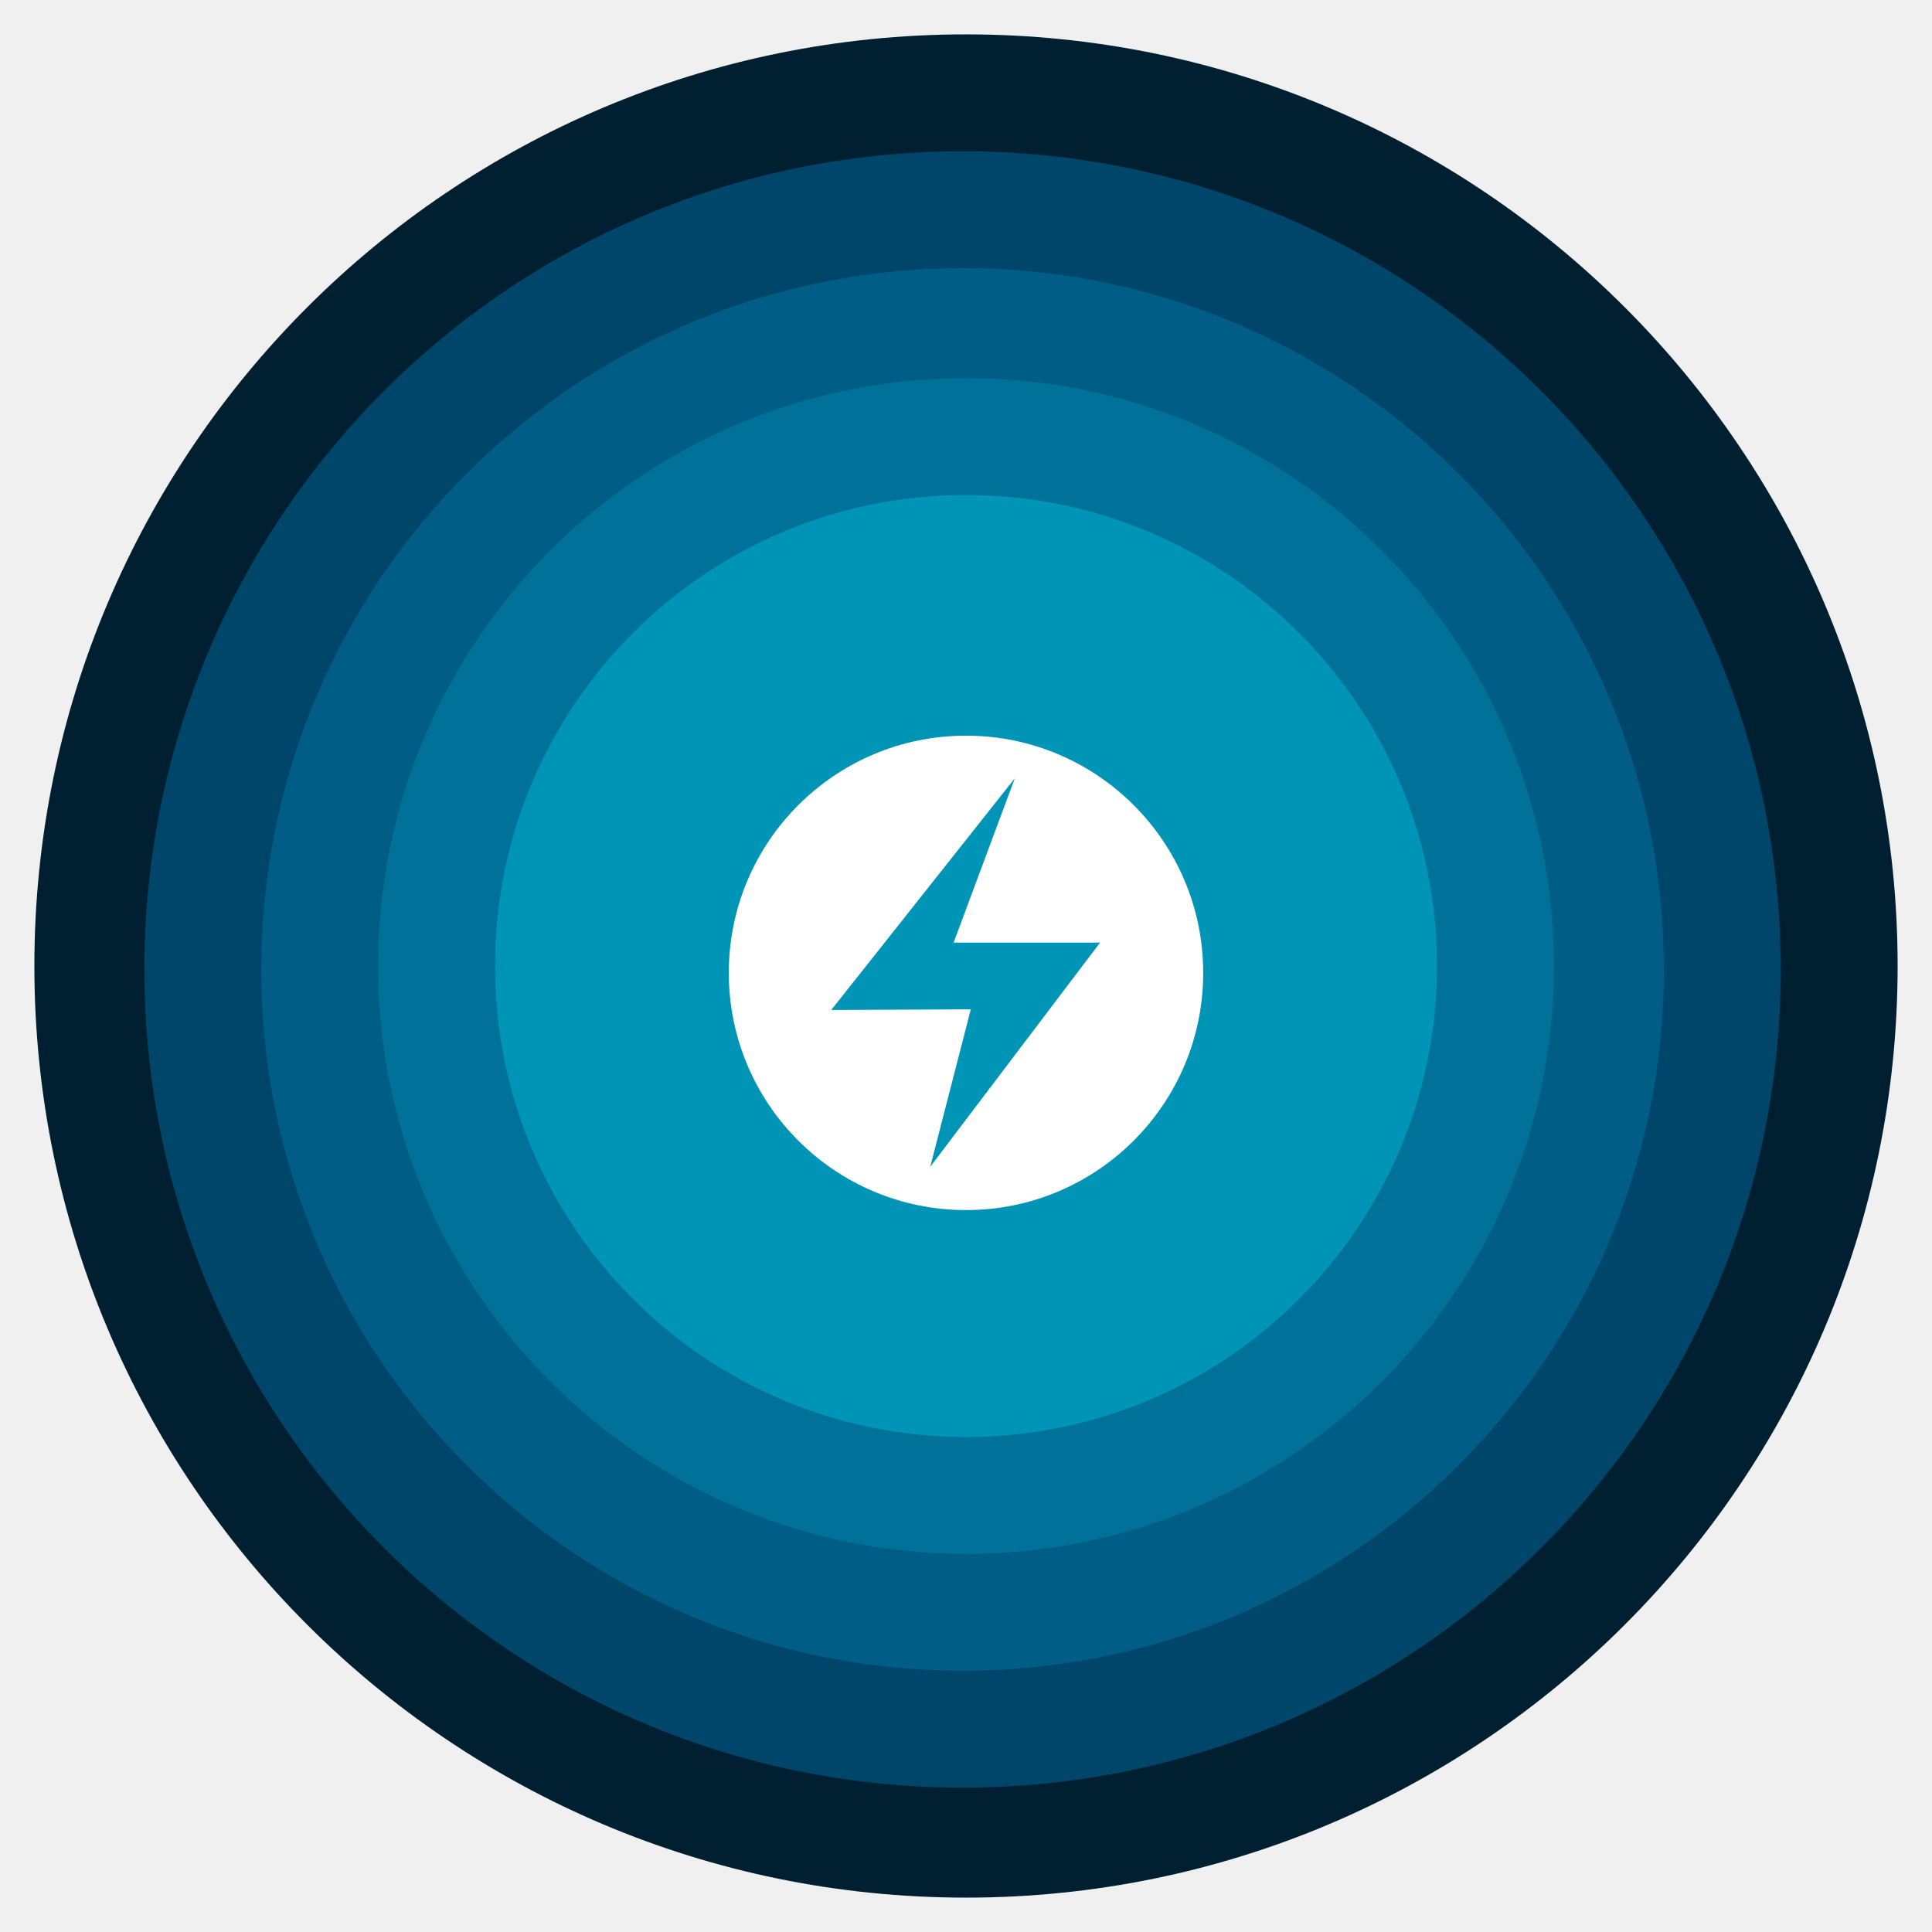
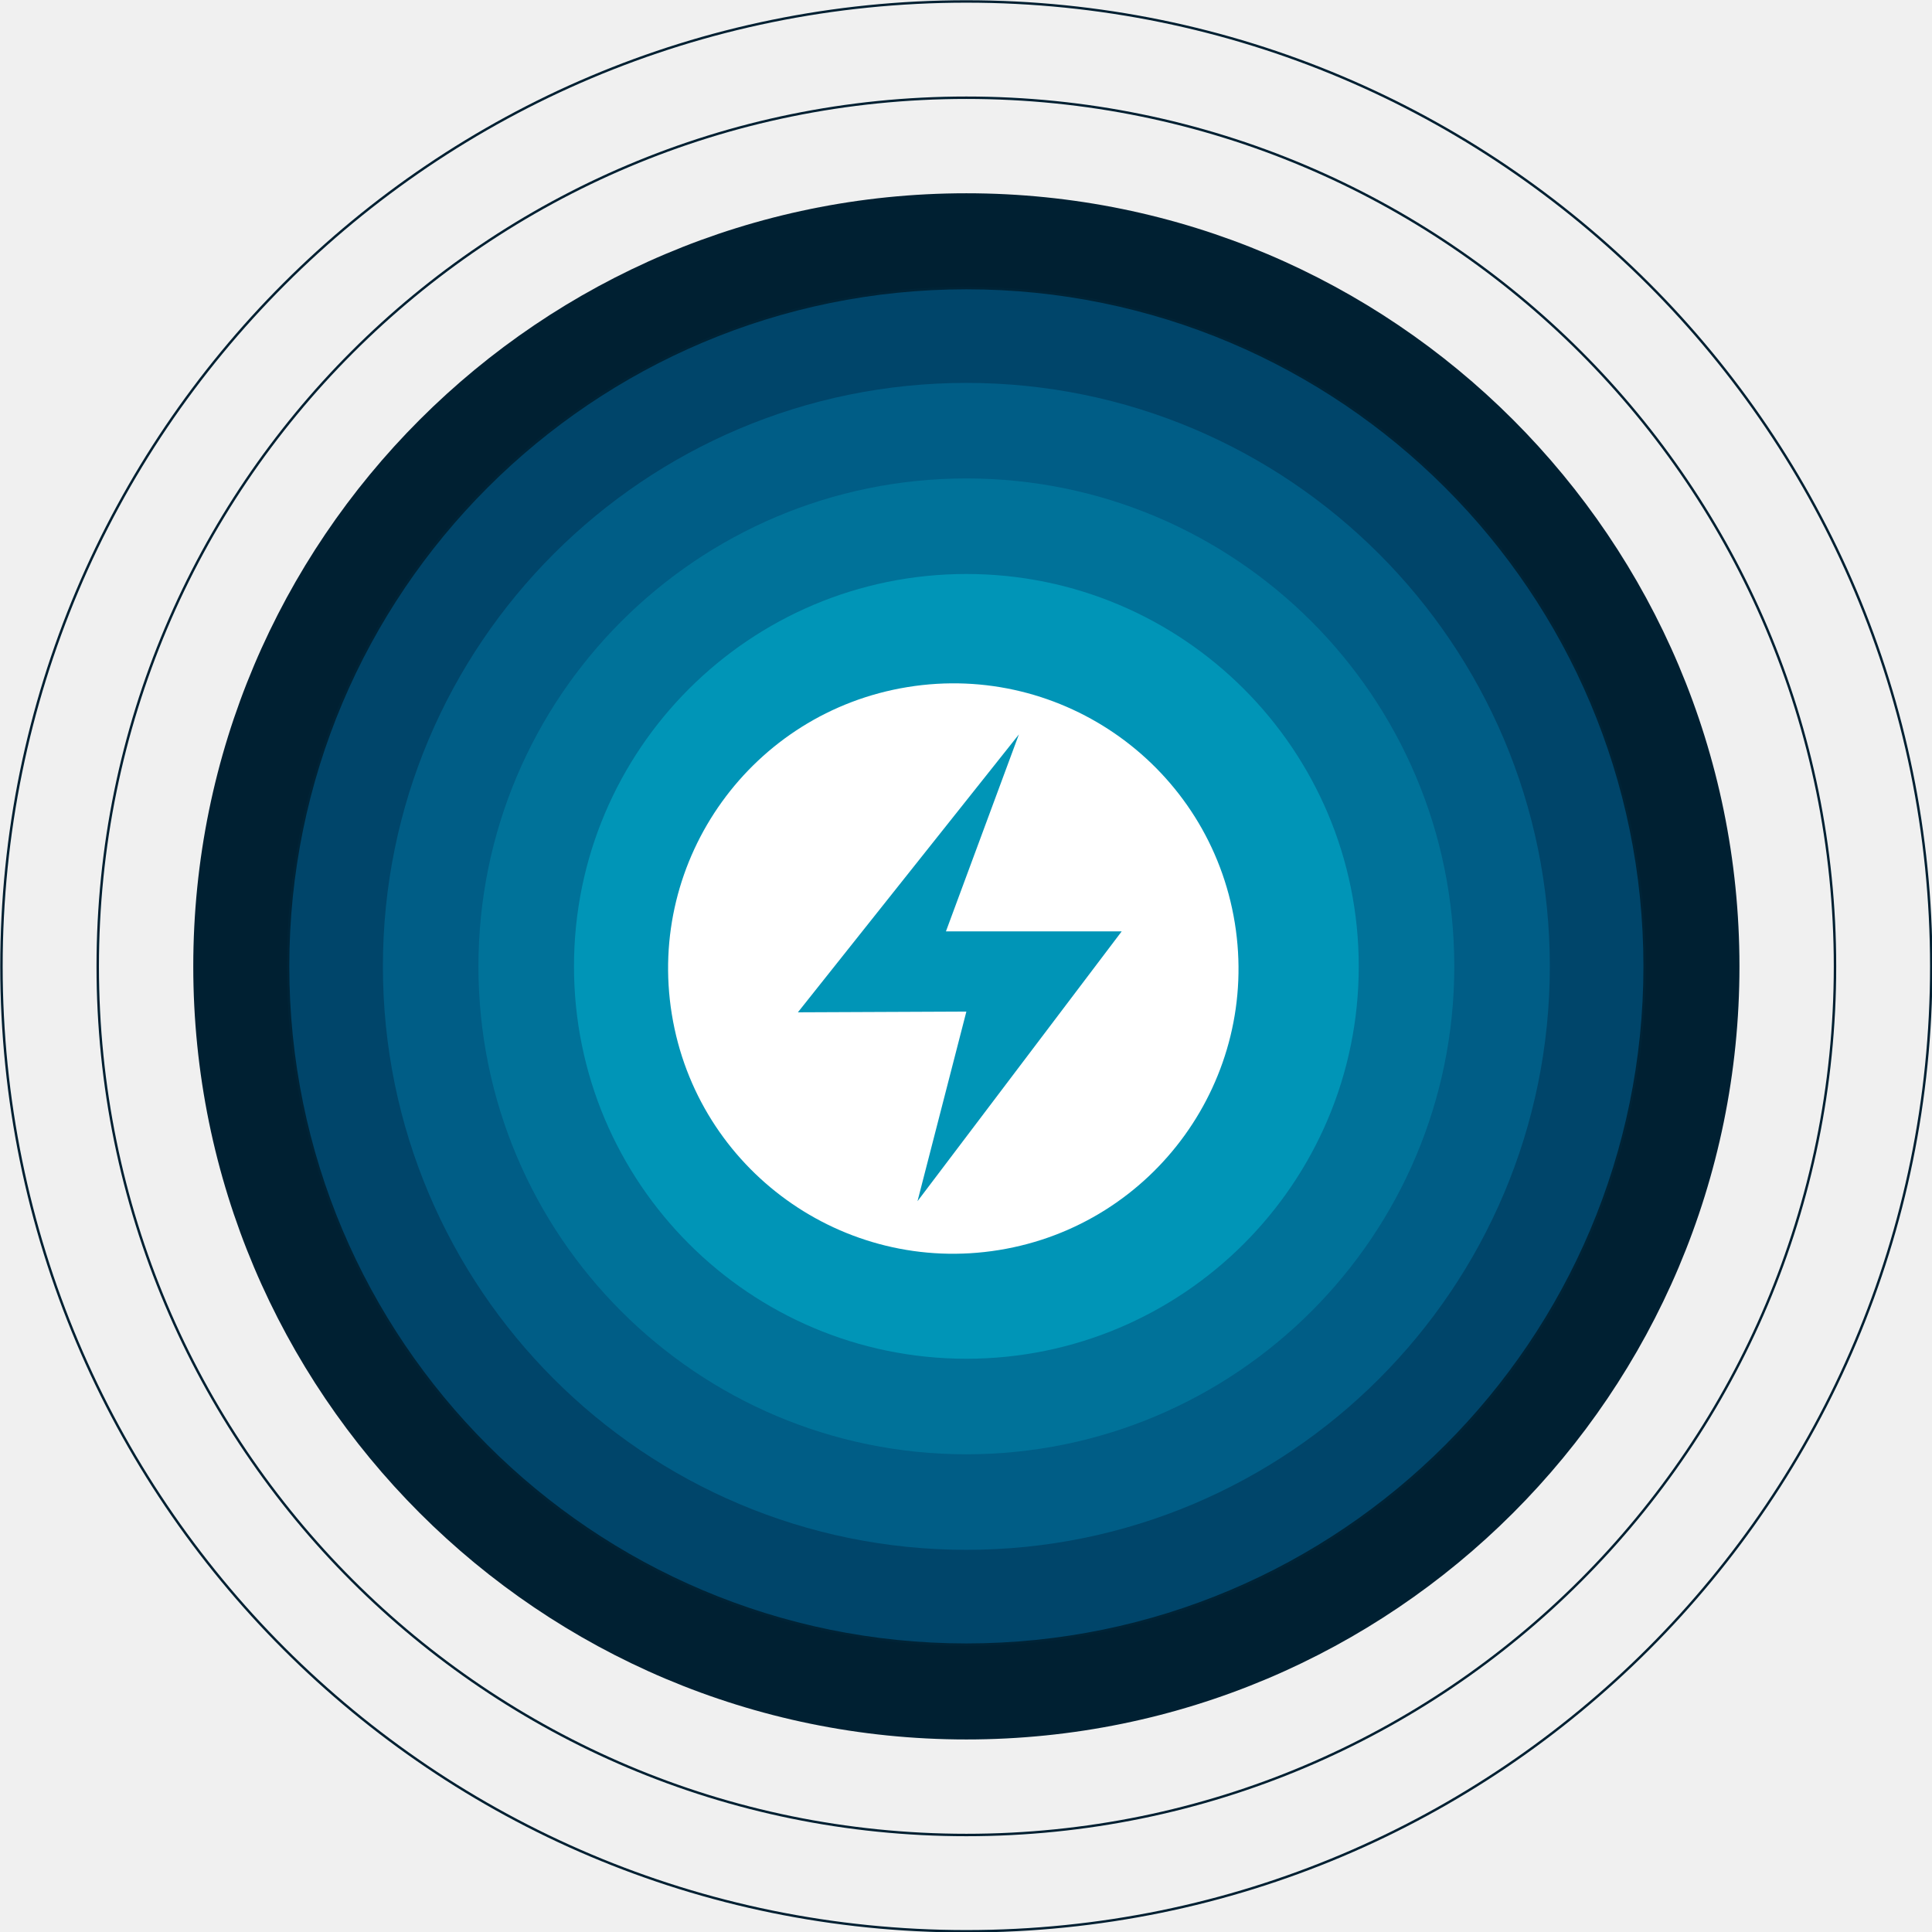
- <svg xmlns="http://www.w3.org/2000/svg" viewBox="0 0 281 281">
-   <defs>
-     <style>.a,.b{fill:none;}.b{clip-rule:evenodd;}.c{clip-path:url(#a);}.d{clip-path:url(#b);}.e{fill:#002032;}.f{clip-path:url(#c);}.g{fill:#00456a;}.h{clip-path:url(#e);}.i{fill:#005d86;}.j{clip-path:url(#g);}.k{fill:#007299;}.l{clip-path:url(#i);}.m{fill:#0095b7;}.n{clip-path:url(#k);}.o{fill:#fff;}.p{clip-path:url(#m);}</style>
-     <clipPath id="a" transform="translate(5 5)">
-       <circle class="a" cx="135.5" cy="135.5" r="135.5" />
+ <svg xmlns="http://www.w3.org/2000/svg" xmlns:xlink="http://www.w3.org/1999/xlink" version="1.1" id="Layer_1" x="0px" y="0px" viewBox="0 0 264.9 264.9" style="enable-background:new 0 0 264.9 264.9;" xml:space="preserve">
+   <style type="text/css">
+ 	.st0{clip-path:url(#SVGID_2_);}
+ 	.st1{clip-path:url(#SVGID_4_);fill:#002032;}
+ 	.st2{clip-path:url(#SVGID_6_);}
+ 	.st3{clip-path:url(#SVGID_8_);fill:#00456A;}
+ 	.st4{fill:none;stroke:#002336;stroke-width:0.333;stroke-miterlimit:10;}
+ 	.st5{fill:none;stroke:#002032;stroke-width:0.333;stroke-miterlimit:10;}
+ 	.st6{clip-path:url(#SVGID_10_);}
+ 	.st7{clip-path:url(#SVGID_12_);fill:#005D86;}
+ 	.st8{clip-path:url(#SVGID_14_);}
+ 	.st9{clip-path:url(#SVGID_16_);fill:#007299;}
+ 	.st10{clip-path:url(#SVGID_18_);}
+ 	.st11{clip-path:url(#SVGID_20_);fill:#0095B7;}
+ 	.st12{clip-path:url(#SVGID_22_);}
+ 	.st13{clip-path:url(#SVGID_24_);fill:#FFFFFF;}
+ 	.st14{clip-path:url(#SVGID_26_);}
+ 	.st15{clip-path:url(#SVGID_28_);fill:#0095B7;}
+ </style>
+   <g>
+     <defs>
+       <circle id="SVGID_1_" cx="132.5" cy="132.5" r="106" />
+     </defs>
+     <clipPath id="SVGID_2_">
+       <use xlink:href="#SVGID_1_" style="overflow:visible;" />
    </clipPath>
-     <clipPath id="b" transform="translate(5 5)">
-       <rect class="a" x="-42" y="-139" width="360" height="3411" />
-     </clipPath>
-     <clipPath id="c" transform="translate(5 5)">
-       <circle class="a" cx="135" cy="136" r="119" />
-     </clipPath>
-     <clipPath id="e" transform="translate(5 5)">
-       <circle class="a" cx="135" cy="136" r="102" />
-     </clipPath>
-     <clipPath id="g" transform="translate(5 5)">
-       <circle class="a" cx="135.5" cy="135.5" r="85.5" />
-     </clipPath>
-     <clipPath id="i" transform="translate(5 5)">
-       <circle class="a" cx="135.5" cy="135.5" r="68.5" />
-     </clipPath>
-     <clipPath id="k" transform="translate(5 5)">
-       <circle class="a" cx="135.5" cy="136.5" r="34.5" />
-     </clipPath>
-     <clipPath id="m" transform="translate(5 5)">
-       <polygon class="b" points="155 132.1 133.7 132.1 142.6 108.2 115.9 141.9 136.2 141.8 130.3 164.7 155 132.1" />
-     </clipPath>
-   </defs>
-   <g class="c">
-     <g class="d">
-       <rect class="e" width="281" height="281" />
+     <g class="st0">
+       <defs>
+         <rect id="SVGID_3_" x="-198.1" y="-4.5" width="455.2" height="689.5" />
+       </defs>
+       <clipPath id="SVGID_4_">
+         <use xlink:href="#SVGID_3_" style="overflow:visible;" />
+       </clipPath>
+       <rect x="24.8" y="24.8" class="st1" width="215.3" height="215.3" />
    </g>
  </g>
-   <g class="f">
-     <g class="d">
-       <rect class="g" x="16" y="17" width="248" height="248" />
+   <g>
+     <defs>
+       <circle id="SVGID_5_" cx="132.5" cy="132.5" r="93" />
+     </defs>
+     <clipPath id="SVGID_6_">
+       <use xlink:href="#SVGID_5_" style="overflow:visible;" />
+     </clipPath>
+     <g class="st2">
+       <defs>
+         <rect id="SVGID_7_" x="-198.1" y="-4.5" width="455.2" height="689.5" />
+       </defs>
+       <clipPath id="SVGID_8_">
+         <use xlink:href="#SVGID_7_" style="overflow:visible;" />
+       </clipPath>
+       <rect x="37.8" y="37.8" class="st3" width="189.4" height="189.4" />
    </g>
  </g>
-   <g class="h">
-     <g class="d">
-       <rect class="i" x="33" y="34" width="214" height="214" />
+   <circle class="st4" cx="132.5" cy="132.5" r="93" />
+   <circle class="st5" cx="132.5" cy="132.5" r="119.1" />
+   <circle class="st5" cx="132.5" cy="132.5" r="132.3" />
+   <g>
+     <defs>
+       <circle id="SVGID_9_" cx="132.5" cy="132.5" r="80" />
+     </defs>
+     <clipPath id="SVGID_10_">
+       <use xlink:href="#SVGID_9_" style="overflow:visible;" />
+     </clipPath>
+     <g class="st6">
+       <defs>
+         <rect id="SVGID_11_" x="-198.1" y="-4.5" width="455.2" height="689.5" />
+       </defs>
+       <clipPath id="SVGID_12_">
+         <use xlink:href="#SVGID_11_" style="overflow:visible;" />
+       </clipPath>
+       <rect x="50.8" y="50.8" class="st7" width="163.2" height="163.2" />
    </g>
  </g>
-   <g class="j">
-     <g class="d">
-       <rect class="k" x="50" y="50" width="181" height="181" />
+   <g>
+     <defs>
+       <circle id="SVGID_13_" cx="132.5" cy="132.5" r="66.9" />
+     </defs>
+     <clipPath id="SVGID_14_">
+       <use xlink:href="#SVGID_13_" style="overflow:visible;" />
+     </clipPath>
+     <g class="st8">
+       <defs>
+         <rect id="SVGID_15_" x="-198.1" y="-4.5" width="455.2" height="689.5" />
+       </defs>
+       <clipPath id="SVGID_16_">
+         <use xlink:href="#SVGID_15_" style="overflow:visible;" />
+       </clipPath>
+       <rect x="63.9" y="63.9" class="st9" width="137.1" height="137.1" />
    </g>
  </g>
-   <g class="l">
-     <g class="d">
-       <rect class="m" x="67" y="67" width="147" height="147" />
+   <g>
+     <defs>
+       <circle id="SVGID_17_" cx="132.5" cy="132.5" r="53.8" />
+     </defs>
+     <clipPath id="SVGID_18_">
+       <use xlink:href="#SVGID_17_" style="overflow:visible;" />
+     </clipPath>
+     <g class="st10">
+       <defs>
+         <rect id="SVGID_19_" x="-198.1" y="-4.5" width="455.2" height="689.5" />
+       </defs>
+       <clipPath id="SVGID_20_">
+         <use xlink:href="#SVGID_19_" style="overflow:visible;" />
+       </clipPath>
+       <rect x="77" y="77" class="st11" width="110.9" height="110.9" />
    </g>
  </g>
-   <g class="n">
-     <g class="d">
-       <rect class="o" x="101" y="102" width="79" height="79" />
+   <g>
+     <defs>
+       <ellipse id="SVGID_21_" transform="matrix(0.9871 -0.1602 0.1602 0.9871 -19.5788 22.651)" cx="130.7" cy="132.8" rx="39.1" ry="39.1" />
+     </defs>
+     <clipPath id="SVGID_22_">
+       <use xlink:href="#SVGID_21_" style="overflow:visible;" />
+     </clipPath>
+     <g class="st12">
+       <defs>
+         <rect id="SVGID_23_" x="-198.1" y="-4.5" width="455.2" height="689.5" />
+       </defs>
+       <clipPath id="SVGID_24_">
+         <use xlink:href="#SVGID_23_" style="overflow:visible;" />
+       </clipPath>
+       <rect x="90" y="92" class="st13" width="81.5" height="81.5" />
    </g>
  </g>
-   <g class="p">
-     <g class="d">
-       <rect class="m" x="115.9" y="108.2" width="49.2" height="66.48" />
+   <g>
+     <defs>
+       <polygon id="SVGID_25_" points="153.8,127.7 129.7,127.7 139.7,100.7 109.4,138.8 132.5,138.7 125.8,164.7   " />
+     </defs>
+     <clipPath id="SVGID_26_">
+       <use xlink:href="#SVGID_25_" style="overflow:visible;" />
+     </clipPath>
+     <g class="st14">
+       <defs>
+         <rect id="SVGID_27_" x="-198.1" y="-4.5" width="455.2" height="689.5" />
+       </defs>
+       <clipPath id="SVGID_28_">
+         <use xlink:href="#SVGID_27_" style="overflow:visible;" />
+       </clipPath>
+       <rect x="107.8" y="99.1" class="st15" width="47.7" height="67.3" />
    </g>
  </g>
</svg>
